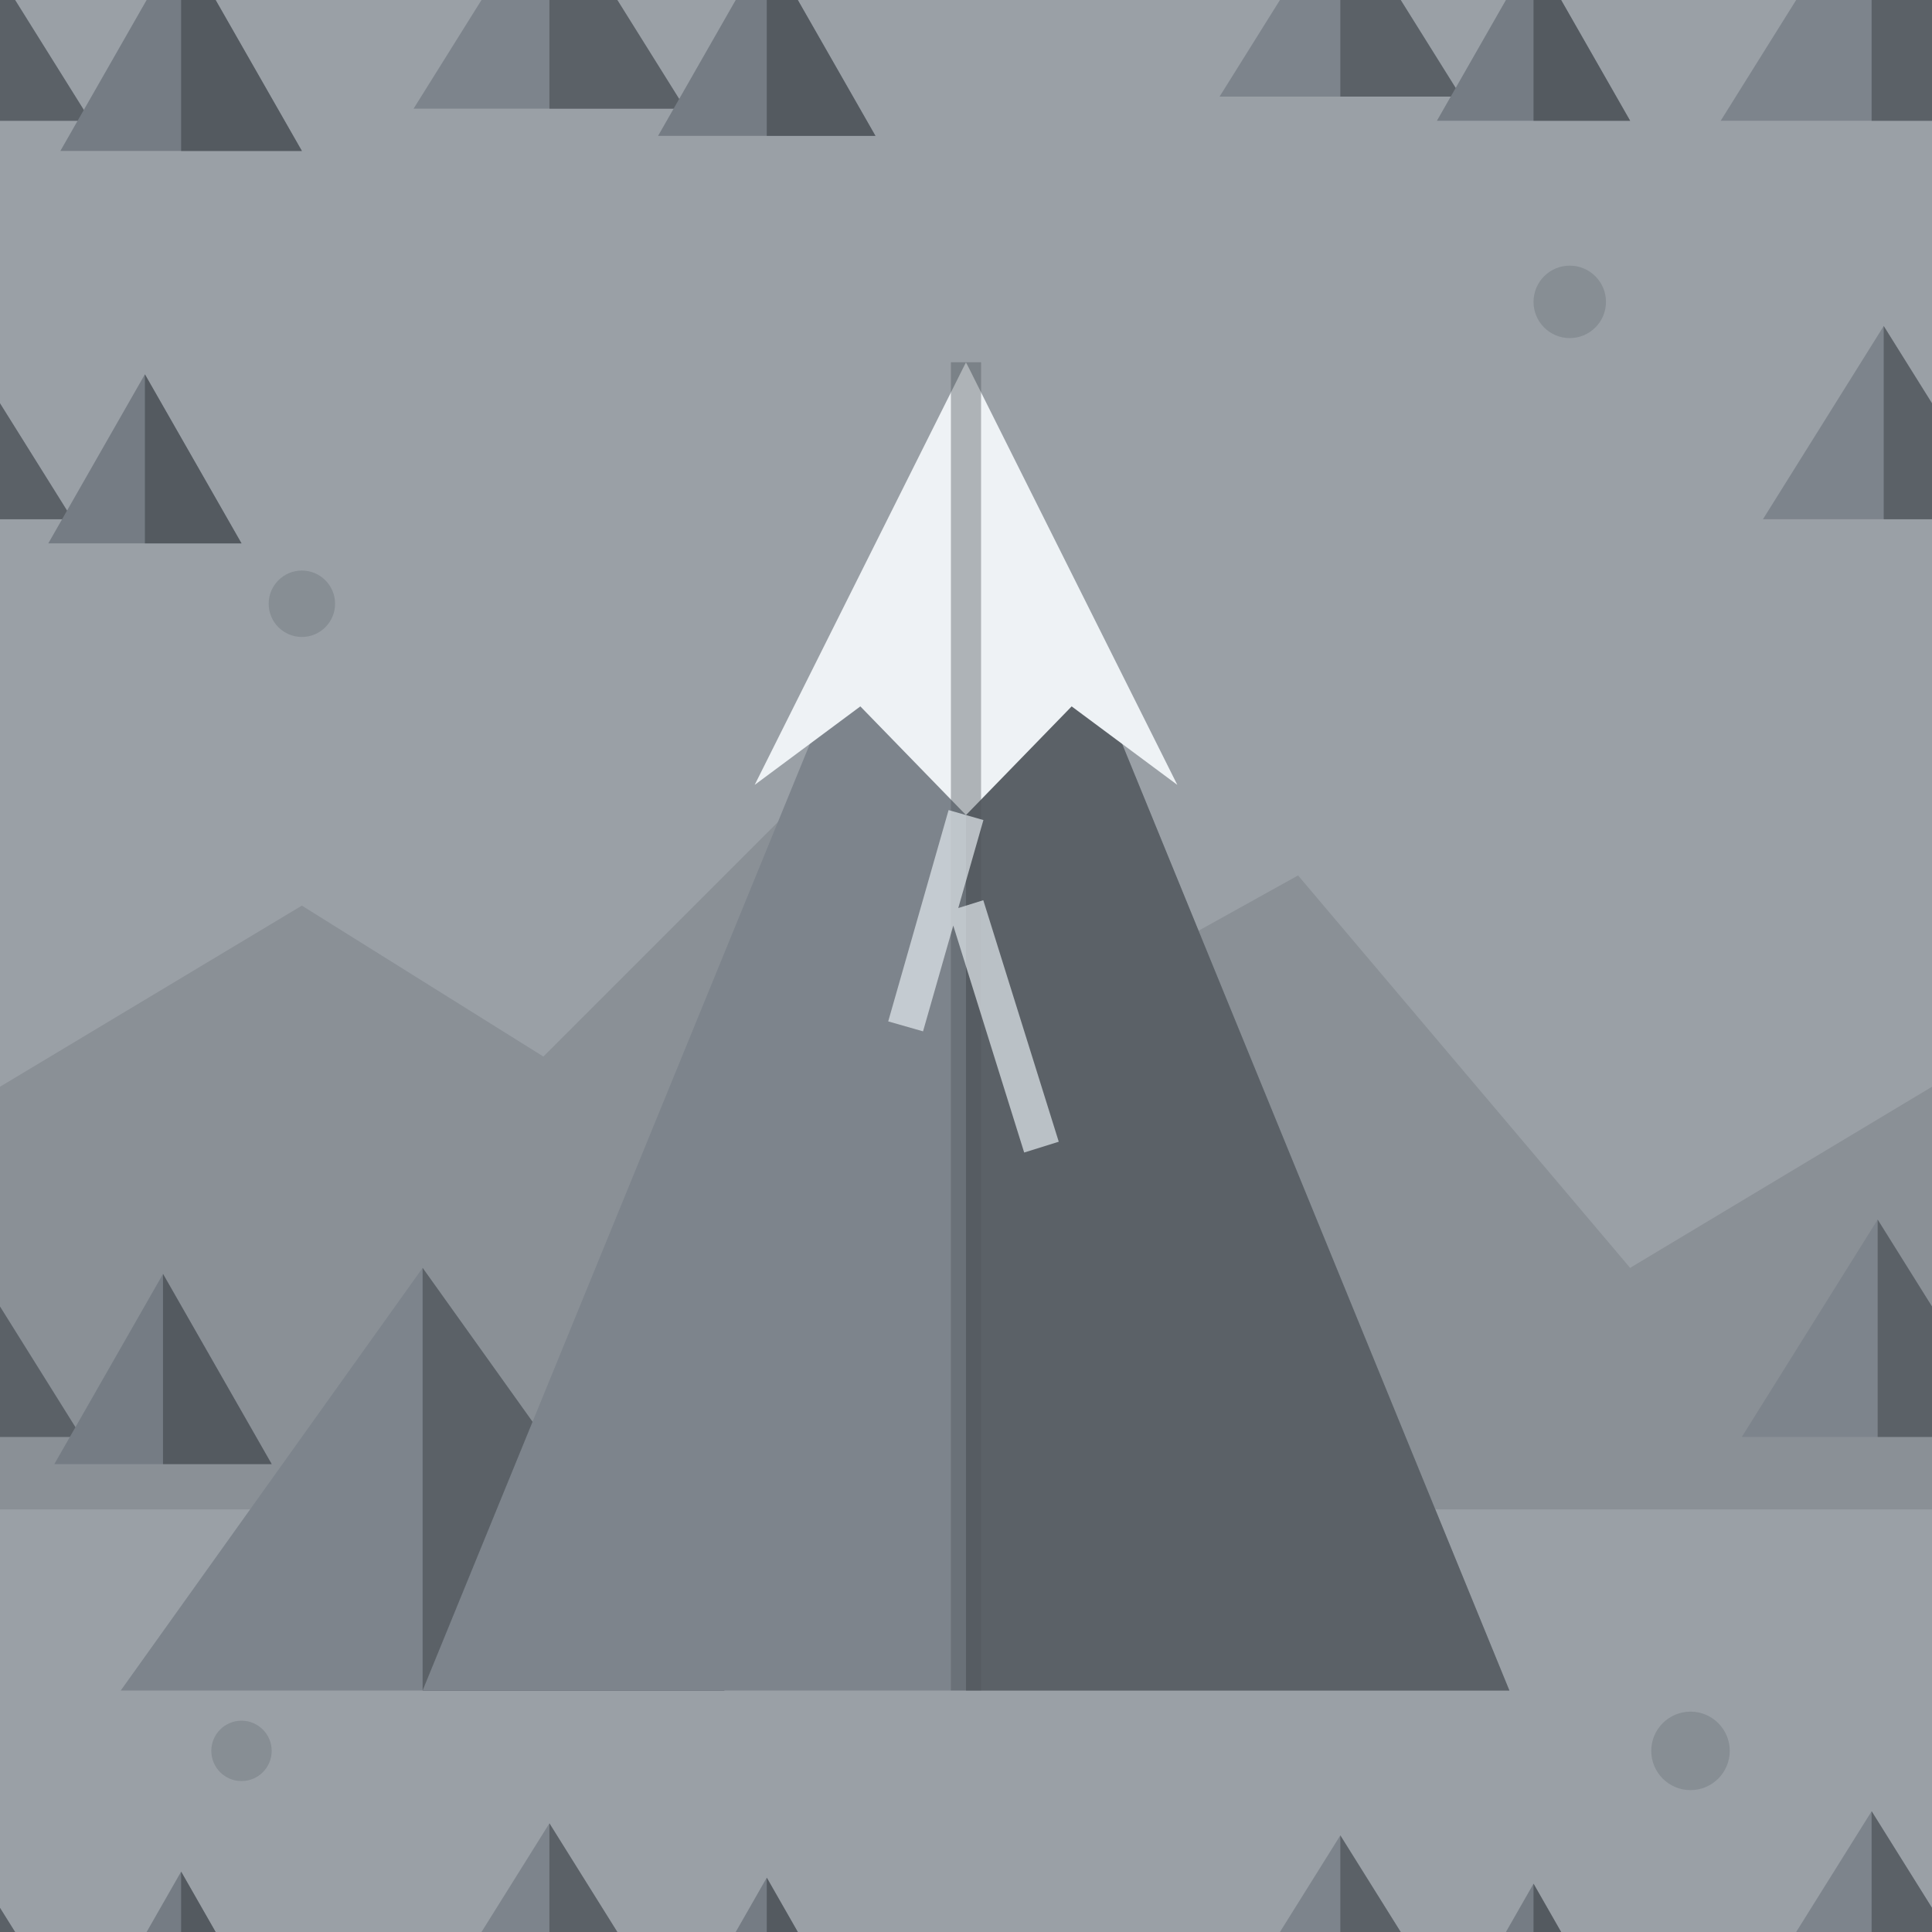
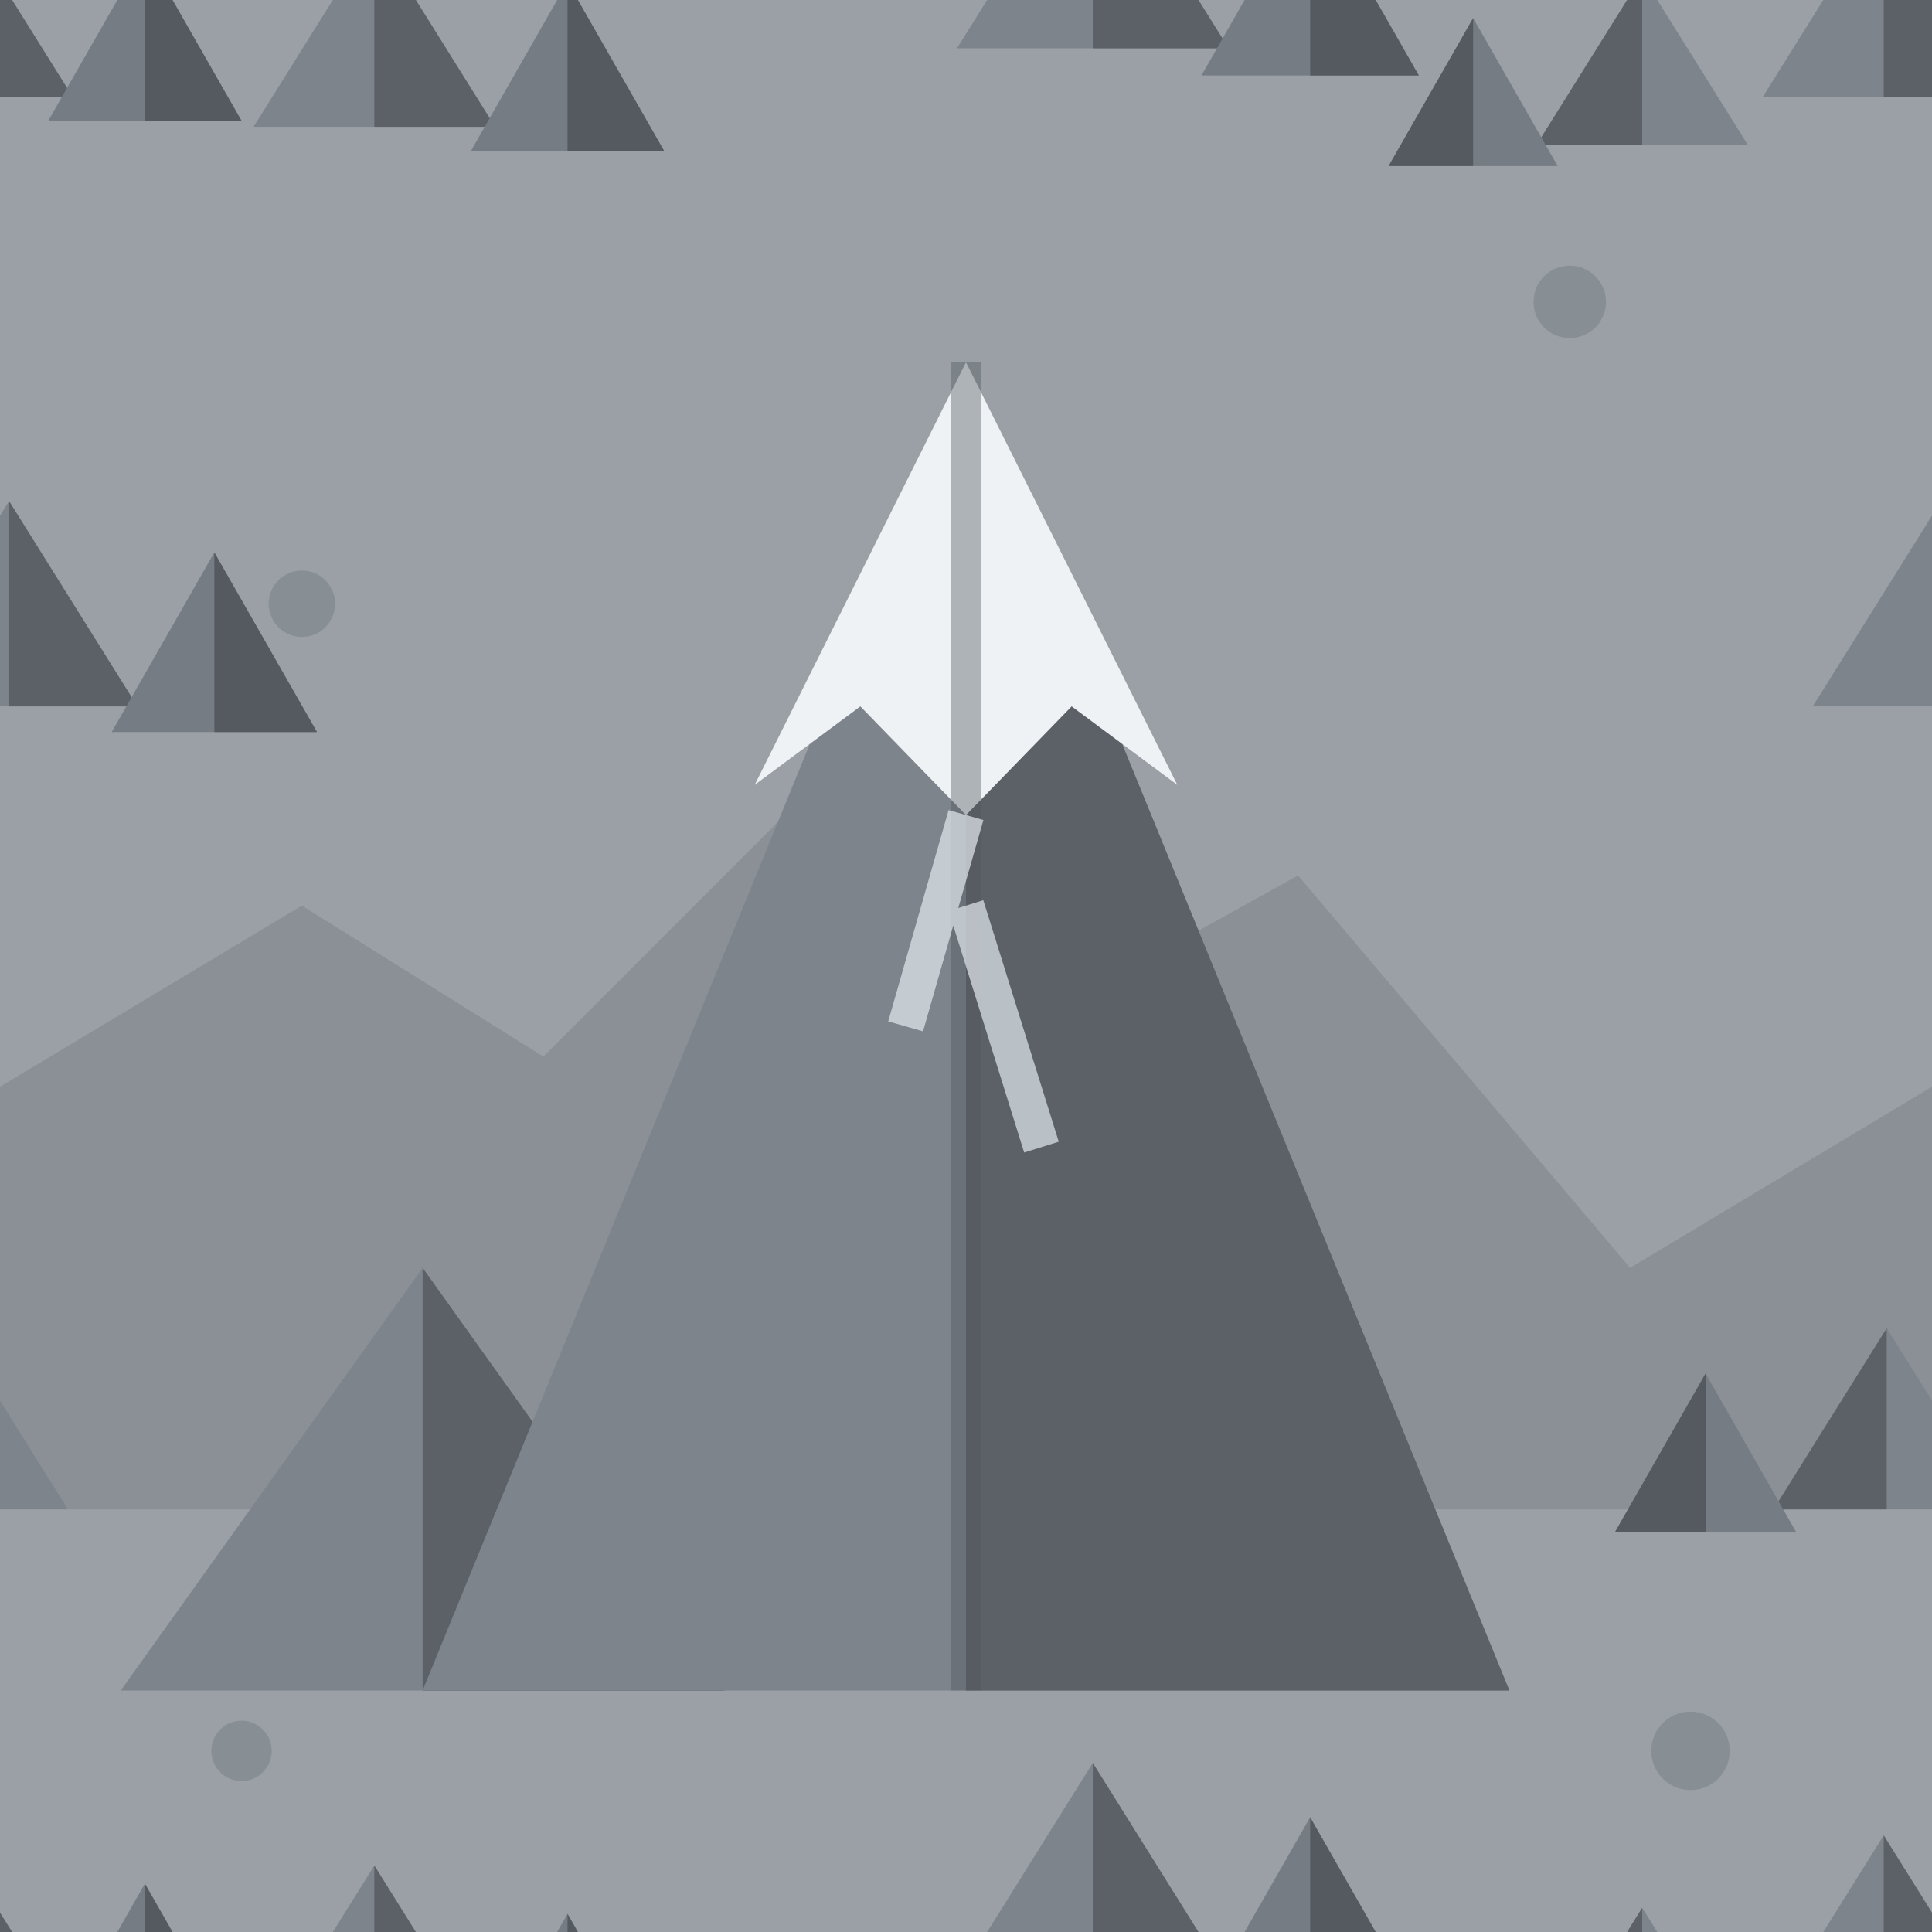
<svg xmlns="http://www.w3.org/2000/svg" viewBox="0 0 64 64">
  <defs>
    <g id="er">
      <polygon points="-7,4 -2,-4 3,4" fill="#7d848c" />
      <polygon points="-2,-4 -2,4 3,4" fill="#5b6167" />
      <polygon points="2,5 6,-2 10,5" fill="#757c84" />
      <polygon points="6,-2 6,5 10,5" fill="#545a60" />
    </g>
  </defs>
  <rect width="64" height="64" fill="#9aa0a6" />
  <g fill="#878e94">
    <circle cx="52" cy="10" r="1.2" />
    <circle cx="10" cy="20" r="1.1" />
    <circle cx="56" cy="58" r="1.3" />
    <circle cx="8" cy="58" r="1" />
  </g>
  <path d="M0 36 L10 30 L18 35 L26 27 L34 34 L43 29 L54 42 L64 36 L64 50 L0 50 Z" fill="#8a9096" />
  <g>
-     <use href="#er" transform="translate(0 0)" />
-     <use href="#er" transform="translate(64 0)" />
-     <use href="#er" transform="translate(0 64)" />
-     <use href="#er" transform="translate(64 64)" />
-     <use href="#er" transform="translate(0 14) scale(0.8)" />
-     <use href="#er" transform="translate(64 14) scale(0.8)" />
-     <use href="#er" transform="translate(0 44) scale(0.9)" />
-     <use href="#er" transform="translate(64 44) scale(0.9)" />
-     <use href="#er" transform="translate(20 0) scale(0.9)" />
-     <use href="#er" transform="translate(20 64) scale(0.9)" />
-     <use href="#er" transform="translate(46 0) scale(0.8)" />
-     <use href="#er" transform="translate(46 64) scale(0.8)" />
+     <use href="#er" transform="translate(0 0) scale(0.8)" />
+     <use href="#er" transform="translate(64 0) scale(0.8)" />
+     <use href="#er" transform="translate(0 64) scale(0.8)" />
+     <use href="#er" transform="translate(64 64) scale(0.8)" />
+     <use href="#er" transform="translate(2 20) scale(0.85)" />
+     <use href="#er" transform="translate(66 20) scale(0.85)" />
+     <use href="#er" transform="translate(-3 47) scale(-0.75 0.75)" />
+     <use href="#er" transform="translate(61 47) scale(-0.75 0.75)" />
+     <use href="#er" transform="translate(14 1) scale(0.8)" />
+     <use href="#er" transform="translate(14 65) scale(0.8)" />
+     <use href="#er" transform="translate(38 -2) scale(0.9)" />
+     <use href="#er" transform="translate(38 62) scale(0.9)" />
+     <use href="#er" transform="translate(53 2) scale(-0.7 0.7)" />
+     <use href="#er" transform="translate(53 66) scale(-0.7 0.7)" />
  </g>
  <polygon points="4,56 14,42 24,56" fill="#7d848c" />
  <polygon points="14,42 14,56 24,56" fill="#5b6167" />
  <polygon points="14,56 32,12 50,56" fill="#7d848c" />
  <polygon points="32,12 32,56 50,56" fill="#5b6167" />
  <polygon points="32,12 39,26 35.5,23.4 32,27 28.5,23.4 25,26" fill="#eef2f5" />
  <path d="M32 12 L32 56" stroke="#4e545a" stroke-width="1" opacity="0.4" />
  <path d="M32 27 L30 34 M32 30 L34.5 38" stroke="#e3e9ee" stroke-width="1.2" fill="none" opacity="0.7" />
</svg>
